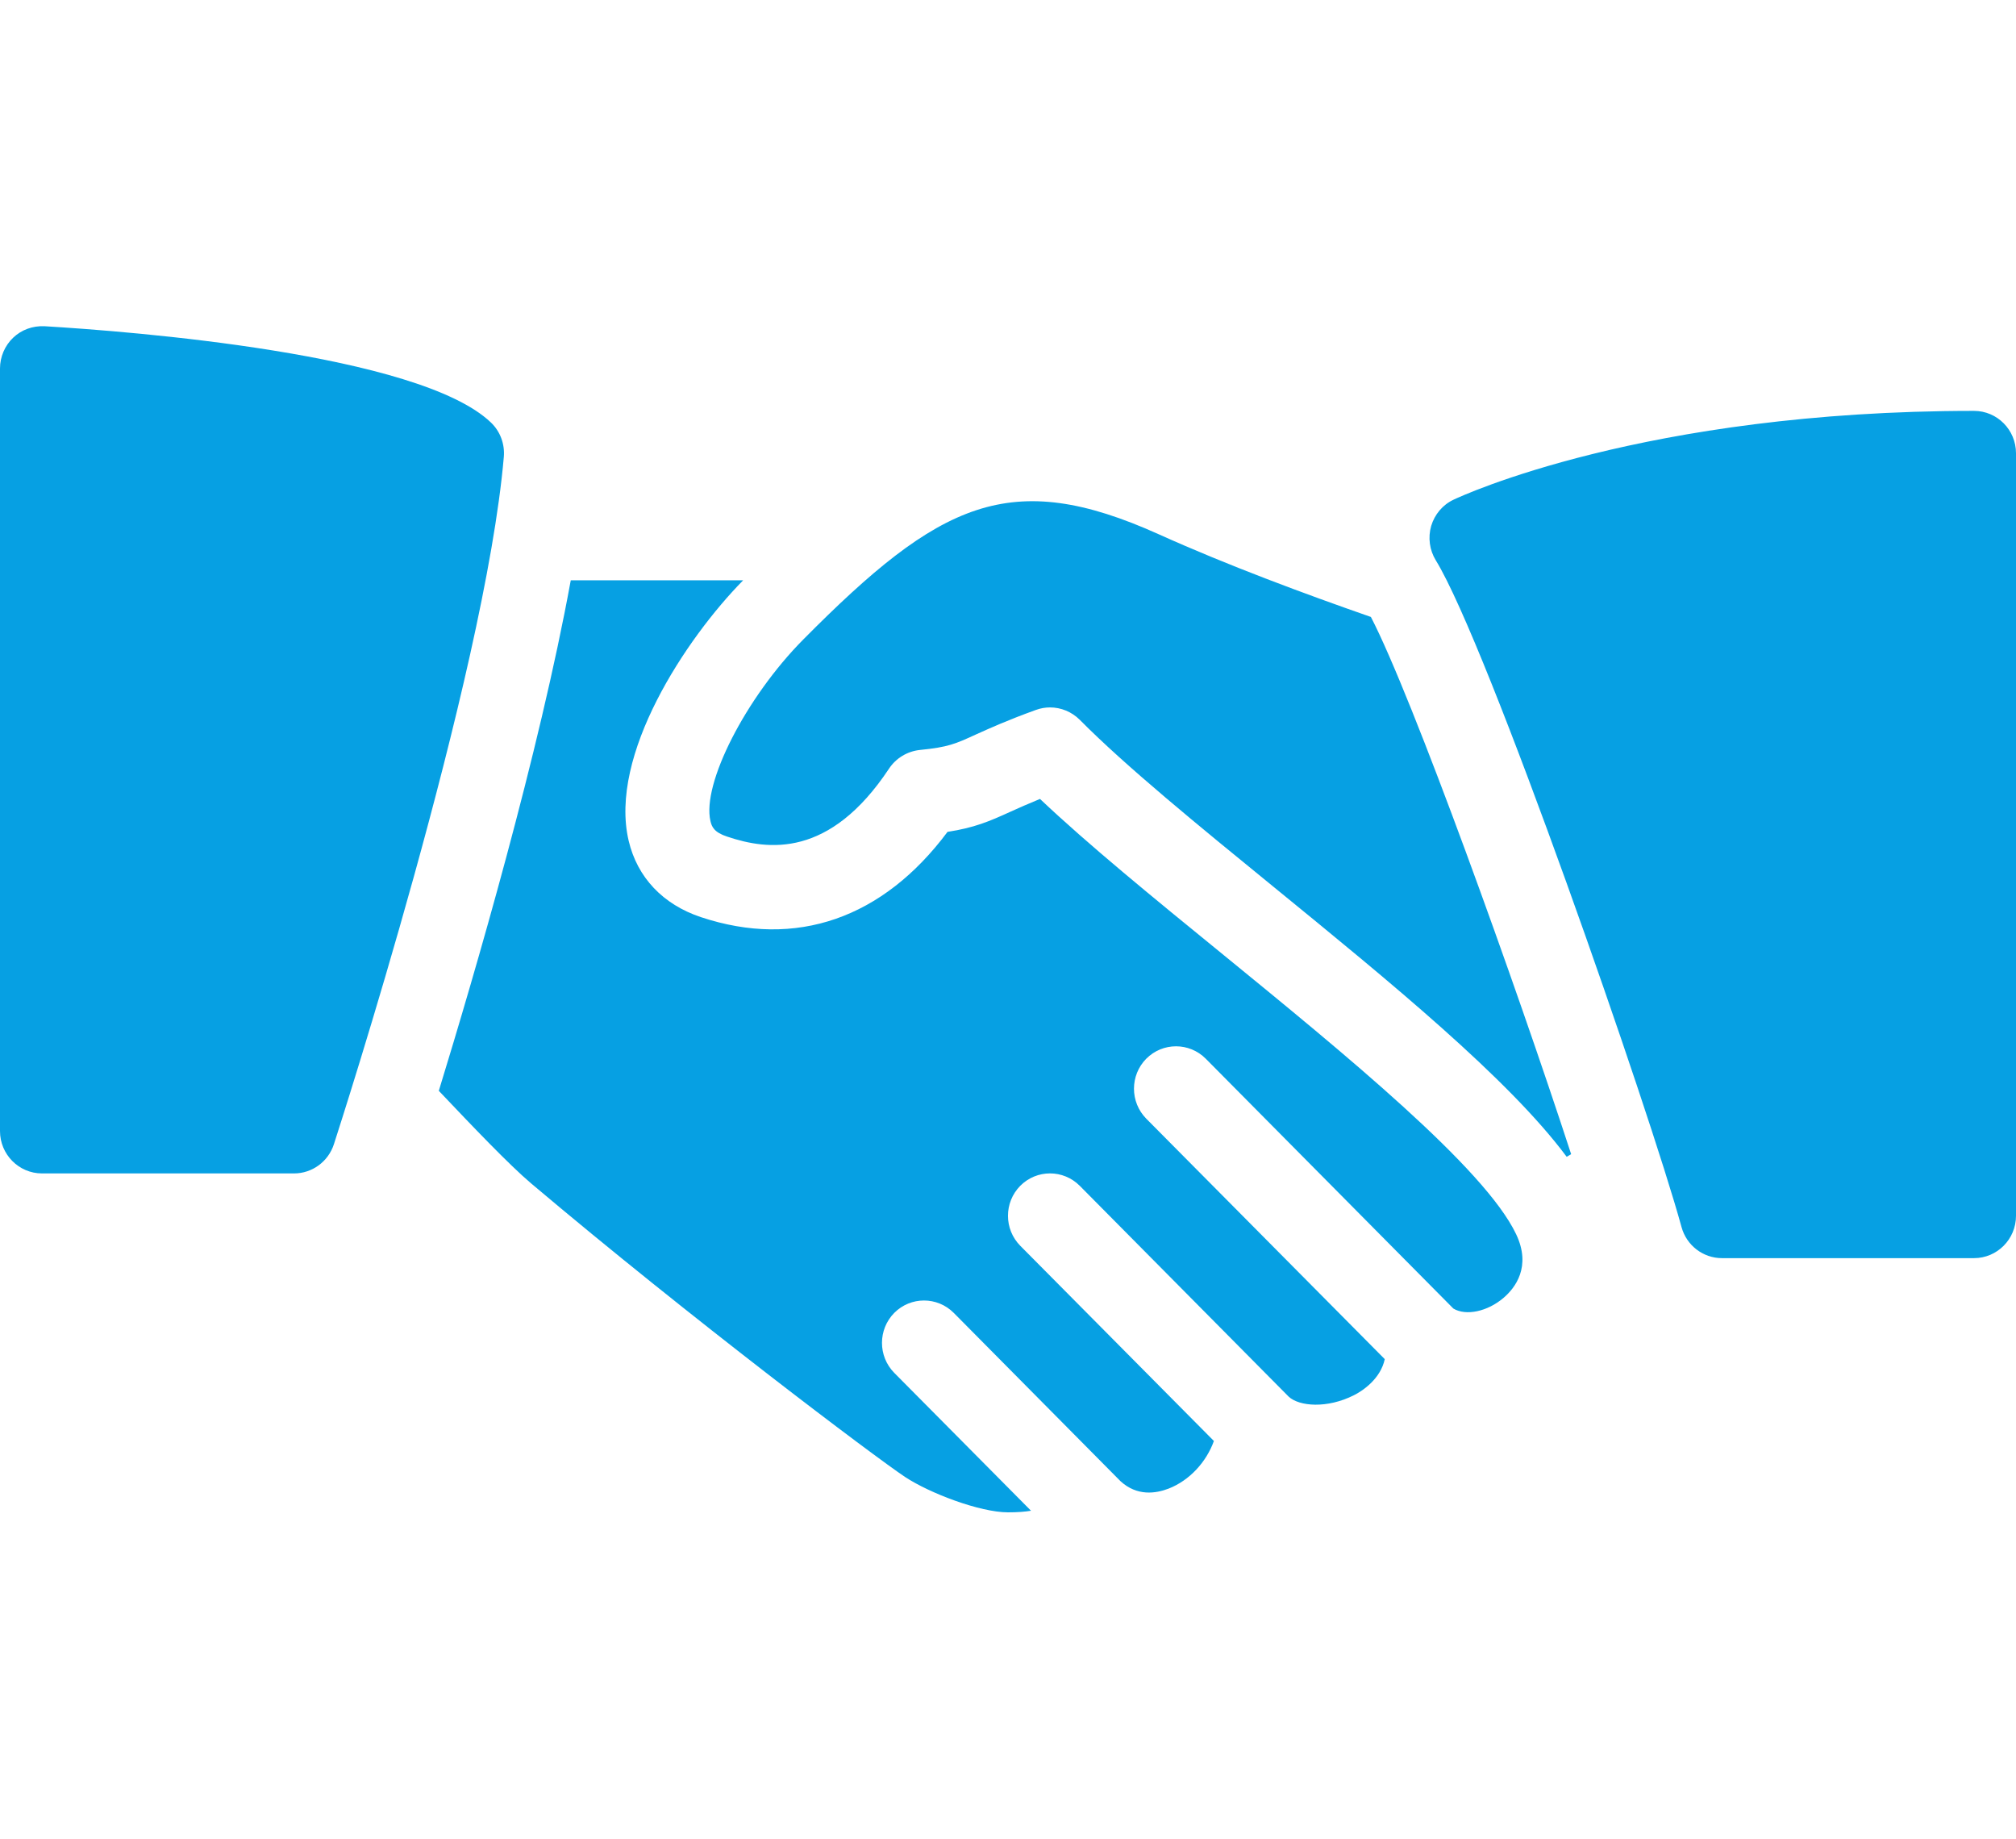
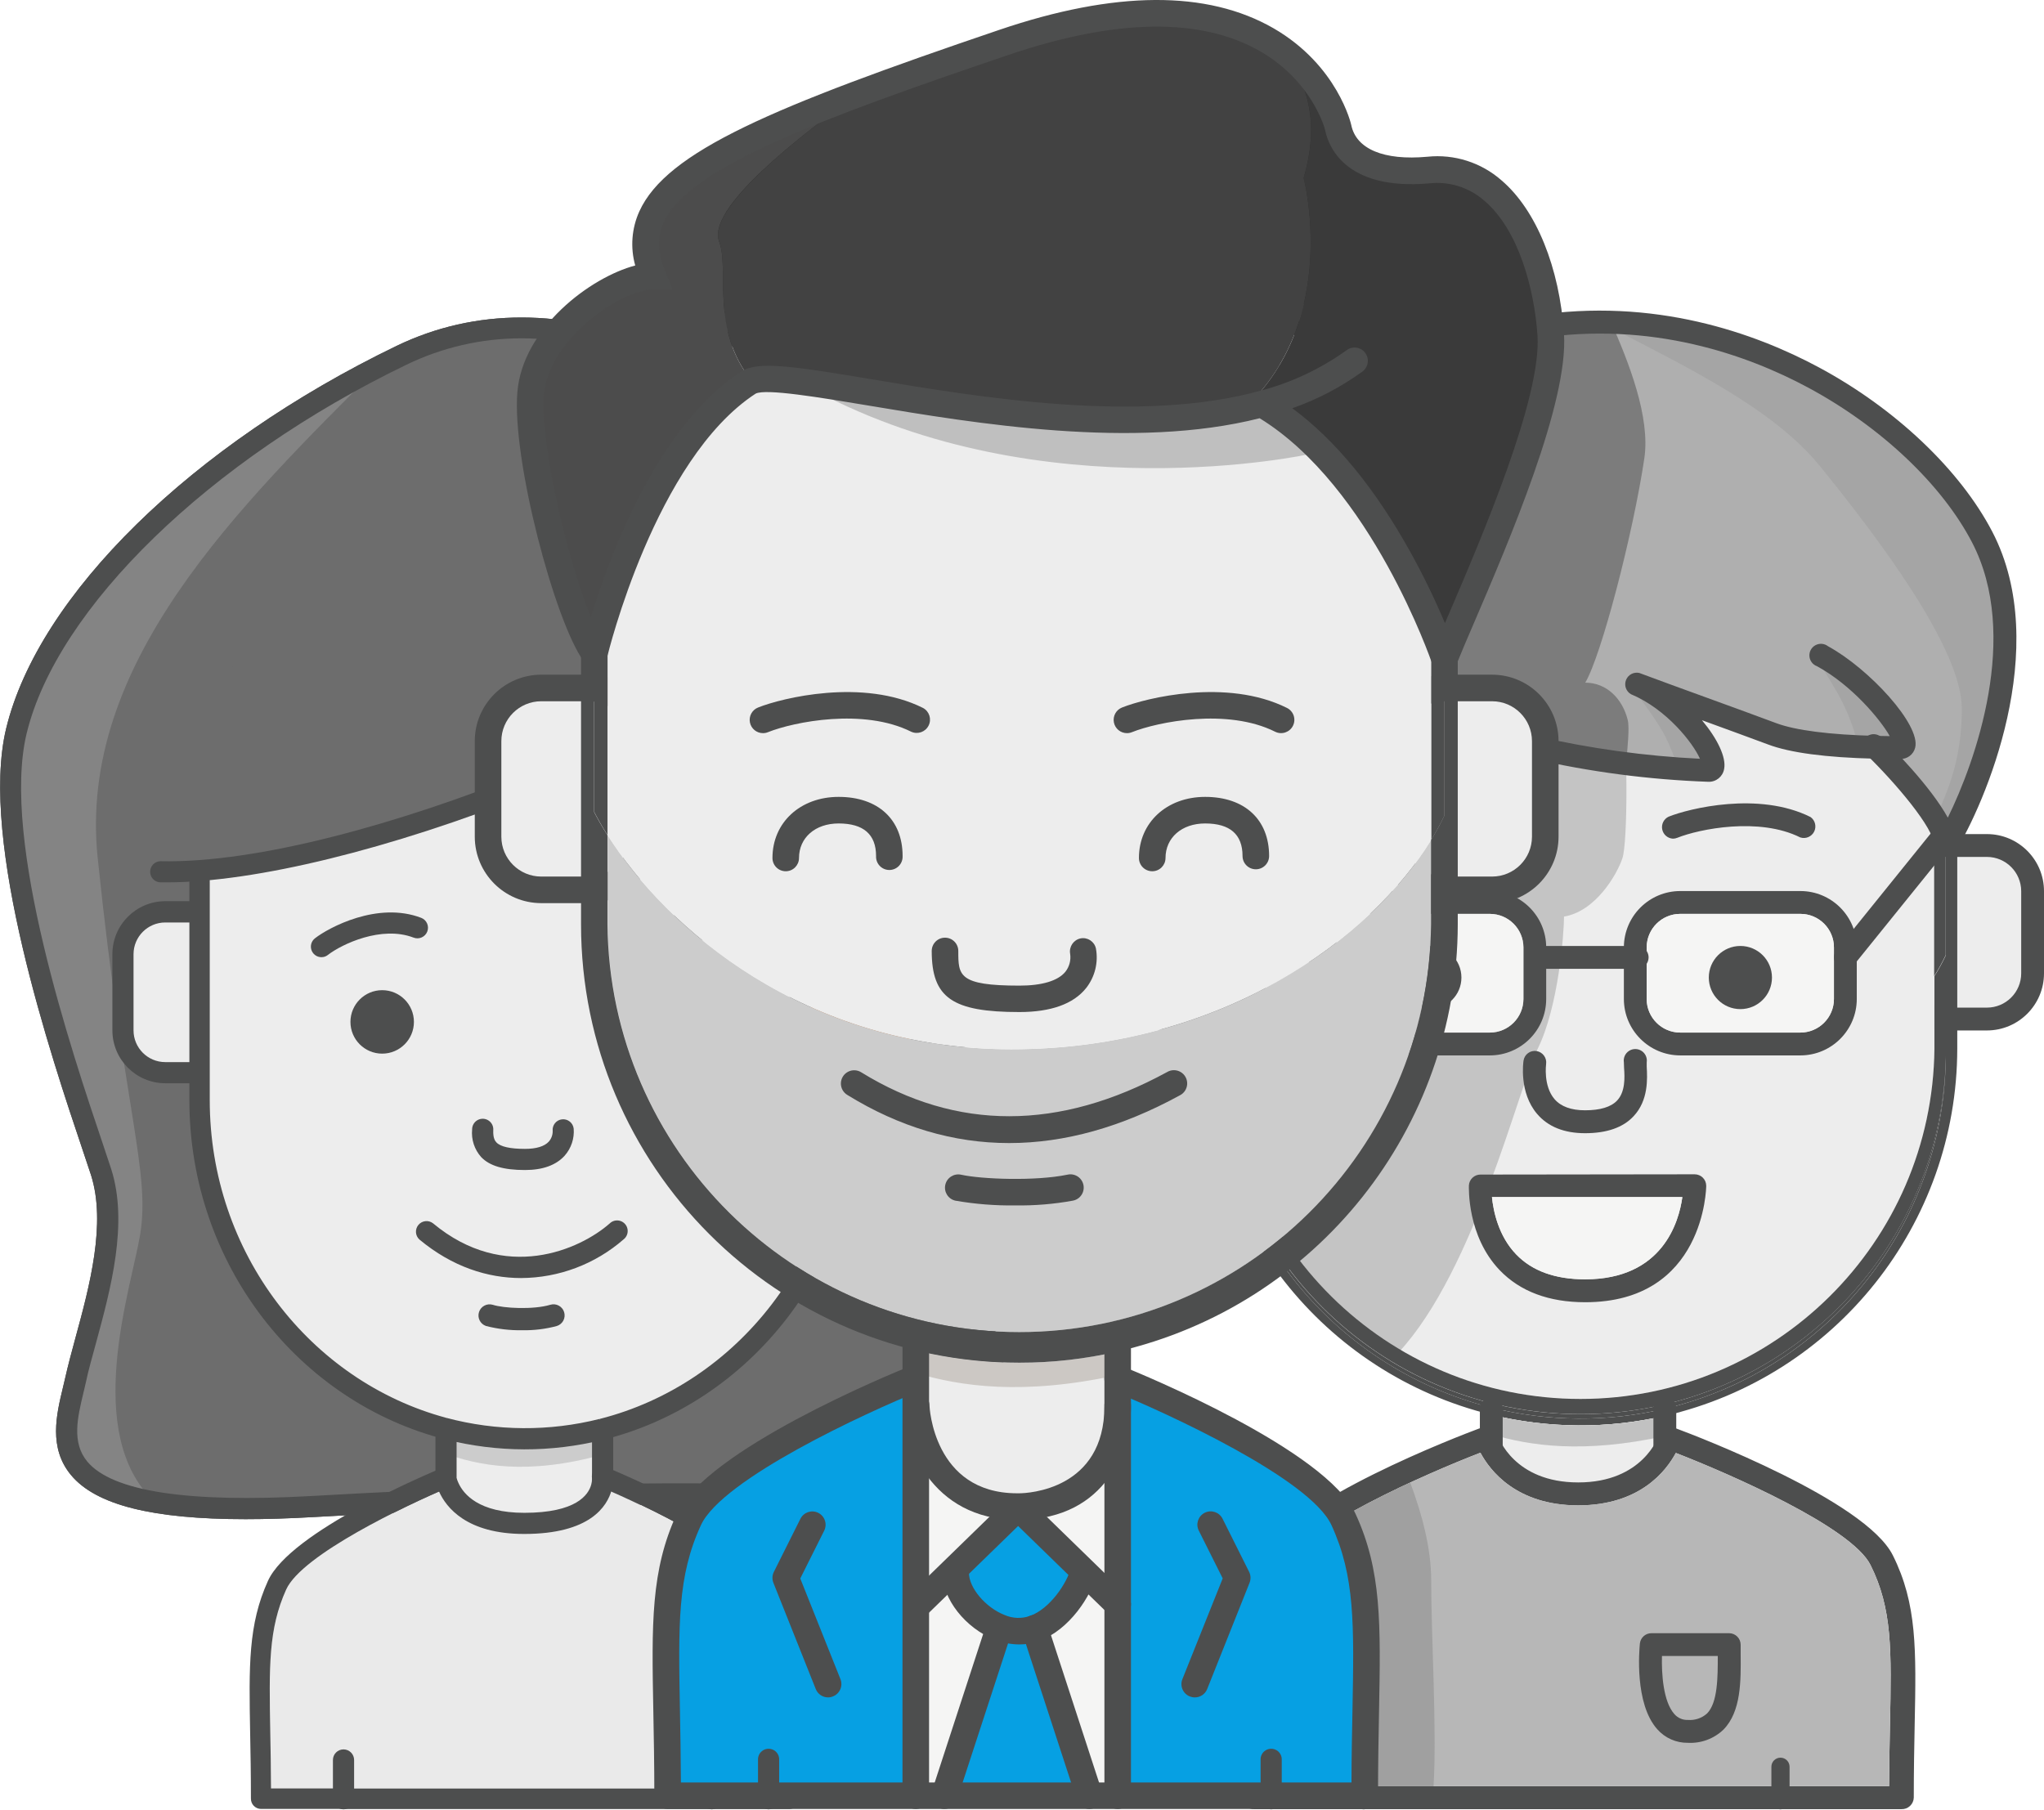
- <svg xmlns="http://www.w3.org/2000/svg" width="68px" height="62px" viewBox="0 0 68 40" version="1.1">
-   <defs />
-   <g id="Page-1" stroke="none" stroke-width="1" fill="none" fill-rule="evenodd">
-     <g id="wunder_landingpage_desktop_03" transform="translate(-1028, -1024)" fill="#06A0E3">
-       <g id="Benifits" transform="translate(234, 1001)">
-         <g id="Help-Nature" transform="translate(682, 23)">
-           <path d="M128.558,3.247 C128.873,3.547 129.031,3.976 128.994,4.407 C128.351,11.836 123.469,26.948 123.263,27.585 C123.073,28.174 122.529,28.571 121.917,28.571 L113.417,28.571 C112.635,28.571 112,27.931 112,27.142 L112,1.427 C112,1.033 112.162,0.656 112.445,0.387 C112.728,0.119 113.099,-0.016 113.502,0.001 C116.42,0.176 126.13,0.927 128.558,3.247 Z M158.24,9.805 C159.631,12.476 163.139,22.228 164.995,27.922 L164.845,28.011 C162.889,25.379 158.875,22.102 154.973,18.919 C152.398,16.819 149.967,14.836 148.42,13.273 C148.148,13.002 147.785,12.856 147.417,12.856 C147.255,12.856 147.094,12.885 146.938,12.942 C145.98,13.288 145.391,13.556 144.926,13.765 C144.221,14.088 143.983,14.196 143.025,14.291 C142.606,14.336 142.223,14.565 141.988,14.919 C139.985,17.939 137.914,17.679 136.528,17.213 C136.083,17.068 136.007,16.876 135.964,16.691 C135.667,15.436 137.16,12.516 139.095,10.565 C143.699,5.922 146.074,4.759 151.089,7.019 C153.409,8.065 156.016,9.03 158.24,9.805 Z M178.583,2.856 C179.365,2.856 180,3.496 180,4.284 L180,30 C180,30.788 179.365,31.428 178.583,31.428 L170.083,31.428 C169.446,31.428 168.888,31 168.718,30.38 C167.664,26.528 162.181,10.739 160.43,7.896 C160.218,7.55 160.161,7.127 160.274,6.736 C160.391,6.347 160.662,6.022 161.031,5.85 C161.289,5.727 167.46,2.856 178.583,2.856 Z M163.139,30.62 C163.663,31.72 163.102,32.437 162.717,32.765 C162.175,33.231 161.447,33.383 161.022,33.128 L152.67,24.702 C152.114,24.145 151.219,24.145 150.664,24.702 C150.111,25.262 150.111,26.165 150.664,26.725 L158.708,34.834 C158.569,35.491 157.974,35.897 157.673,36.048 C156.767,36.508 155.823,36.428 155.469,36.1 L148.42,28.988 C147.864,28.431 146.969,28.431 146.414,28.988 C145.861,29.548 145.861,30.451 146.414,31.011 L152.945,37.594 C152.69,38.303 152.126,38.923 151.417,39.2 C150.984,39.366 150.355,39.463 149.794,38.949 L144.17,33.274 C143.614,32.717 142.719,32.717 142.164,33.274 C141.611,33.834 141.611,34.737 142.164,35.297 L146.776,39.946 C146.578,39.98 146.326,40 146,40 C145.056,40 143.359,39.357 142.526,38.806 C141.535,38.149 135.298,33.454 129.912,28.905 C129.179,28.285 127.929,26.974 126.801,25.785 C128.023,21.808 130.184,14.413 131.252,8.57 L137.066,8.57 C135.134,10.533 132.525,14.468 133.205,17.353 C133.496,18.588 134.361,19.502 135.641,19.928 C138.851,20.996 141.781,19.974 143.96,17.053 C144.861,16.913 145.351,16.708 146.088,16.371 C146.354,16.251 146.666,16.111 147.079,15.942 C148.7,17.476 150.887,19.262 153.191,21.139 C157.356,24.539 162.079,28.391 163.139,30.62 Z" id="Combined-Shape" />
-         </g>
-       </g>
+ <svg xmlns="http://www.w3.org/2000/svg" viewBox="0 0 530.7 469.82">
+   <defs>
+     <style>.cls-1{fill:#4d4e4e;}.cls-2{fill:#ededed;}.cls-3{fill:#c1c1c1;}.cls-4{fill:#b7b7b7;}.cls-5{fill:#f5f5f4;}.cls-6{fill:#a0a0a0;}.cls-7{fill:#c4c4c4;}.cls-8{fill:#afafaf;}.cls-9{fill:#a5a5a5;}.cls-10{fill:#7c7c7c;}.cls-11{fill:#3a3a3a;}.cls-12{fill:#434343;}.cls-13{fill:#6d6d6d;}.cls-14{fill:#848484;}.cls-15{fill:#eaeaea;}.cls-16{fill:#ccc;}.cls-17{fill:#8e5b38;}.cls-18{fill:#9e6740;}.cls-19{fill:#06a0e3;}.cls-20{fill:#30302f;}.cls-21{fill:#ccc8c4;}.cls-22{fill:#bfbfbf;}.cls-23{fill:#4c4c4c;}.cls-24{fill:#424242;}</style>
+   </defs>
+   <g id="Layer_2" data-name="Layer 2">
+     <g id="Layer_1-2" data-name="Layer 1">
+       <path class="cls-1" d="M432.29,367.64a97.89,97.89,0,0,1-45.06-.28v-1.85a95.42,95.42,0,0,0,45.06.28Z" />
+       <path class="cls-2" d="M432.29,373.69v6.13c0,7.43-3.88,22.16-22,22.41h-.57c-18.4-.05-22.44-17.1-22.44-22.53h-.1V367.36a97.89,97.89,0,0,0,45.06.28Z" />
+       <path class="cls-3" d="M410.35,370.13a97.31,97.31,0,0,1-23.12-2.77v5.06c9.86,3,23.85,5.09,45.06.46v-5.24A96.83,96.83,0,0,1,410.35,370.13Z" />
+       <path class="cls-2" d="M527.74,231.41v21.34a11.89,11.89,0,0,1-11.86,11.85H505.21a11.89,11.89,0,0,1-11.86-11.85V231.41a11.9,11.9,0,0,1,11.86-11.87h10.67A11.9,11.9,0,0,1,527.74,231.41Z" />
+       <path class="cls-1" d="M515.88,267.57H505.21a14.84,14.84,0,0,1-14.82-14.82V231.41a14.84,14.84,0,0,1,14.82-14.83h10.67a14.83,14.83,0,0,1,14.82,14.83v21.34A14.83,14.83,0,0,1,515.88,267.57Zm-10.67-45.06a8.9,8.9,0,0,0-8.89,8.9v21.34a8.9,8.9,0,0,0,8.89,8.89h10.67a8.9,8.9,0,0,0,8.9-8.89V231.41a8.91,8.91,0,0,0-8.9-8.9Z" />
+       <path class="cls-2" d="M475.33,143.3a91.9,91.9,0,0,0-156.87,65v64a91.9,91.9,0,0,0,183.79,0v-64A91.32,91.32,0,0,0,475.33,143.3Z" />
+       <path class="cls-1" d="M434.36,217.77a3,3,0,0,1-1.1-5.72c5.28-2.11,23.37-6.62,36.82.1a3,3,0,0,1-2.66,5.3c-10.64-5.32-26.13-2.23-31.95.1A2.93,2.93,0,0,1,434.36,217.77Z" />
+       <path class="cls-1" d="M491.46,403.87c6.29,12.61,6.06,24.47,5.66,44.09-.11,5.51-.23,11.74-.23,18.81a3.09,3.09,0,0,1-3.22,3h-168a3.08,3.08,0,0,1-3.21-3c0-7.07-.12-13.3-.24-18.81-.39-19.62-.63-31.48,5.67-44.09C335,389.6,379,372.81,384,370.94a3.52,3.52,0,0,1,1.63-.18,3,3,0,0,1,3.25,2c.18.53,4.27,12.17,20.89,12.17,16.84,0,20.85-12,20.89-12.16a3,3,0,0,1,3.18-2,3.42,3.42,0,0,1,1.48.19C440.3,372.81,484.34,389.6,491.46,403.87Zm-.75,44c.4-19.42.62-30.12-5.06-41.5-4.86-9.76-36.27-23.55-50.54-29.09-2.49,4.65-9.34,13.61-25.35,13.61s-22.93-9.06-25.39-13.67c-14.18,5.48-45.82,19.35-50.71,29.15-5.68,11.38-5.45,22.08-5.06,41.5.09,4.74.2,10,.22,15.95H490.48C490.51,457.9,490.61,452.6,490.71,447.86Z" />
+       <path class="cls-4" d="M485.65,406.36c5.68,11.38,5.46,22.08,5.06,41.5-.1,4.74-.2,10-.23,15.95H328.82c0-5.91-.13-11.21-.22-15.95-.39-19.42-.62-30.12,5.06-41.5,4.89-9.8,36.53-23.67,50.71-29.15,2.46,4.61,9.31,13.67,25.39,13.67s22.86-9,25.35-13.61C449.38,382.81,480.79,396.6,485.65,406.36Z" />
+       <path class="cls-1" d="M438.22,452.54a10.38,10.38,0,0,1-7.9-3.49c-6-6.66-4.7-20.73-4.54-22.31a3,3,0,0,1,3-2.66h20.16a3,3,0,0,1,3,3c0,.76,0,1.55,0,2.36.07,7,.15,15-4.48,19.69A12.39,12.39,0,0,1,438.22,452.54ZM431.51,430c-.13,4.55.31,11.84,3.22,15.08a4.4,4.4,0,0,0,3.49,1.52,6.65,6.65,0,0,0,5-1.68C446,442.11,446,435.5,446,430Z" />
+       <path class="cls-1" d="M462.28,469.82a2.36,2.36,0,0,1-2.36-2.36v-8.7a2.36,2.36,0,0,1,4.72,0v8.7A2.36,2.36,0,0,1,462.28,469.82Z" />
+       <path class="cls-1" d="M482.09,246v13.4a14.66,14.66,0,0,1-14.64,14.65H436.26a14.66,14.66,0,0,1-14.64-14.65V246a14.65,14.65,0,0,1,14.64-14.63h31.19A14.65,14.65,0,0,1,482.09,246Zm-5.93,13.4V246a8.71,8.71,0,0,0-8.71-8.7H436.26a8.72,8.72,0,0,0-8.72,8.7v13.4a8.73,8.73,0,0,0,8.72,8.72h31.19A8.73,8.73,0,0,0,476.16,259.44Z" />
+       <path class="cls-5" d="M476.16,246v13.4a8.73,8.73,0,0,1-8.71,8.72H436.26a8.73,8.73,0,0,1-8.72-8.72V246a8.72,8.72,0,0,1,8.72-8.7h31.19A8.71,8.71,0,0,1,476.16,246Z" />
+       <path class="cls-1" d="M479.12,251.56a3,3,0,0,1-2.3-4.83l26.08-32.31a3,3,0,0,1,4.62,3.73l-26.09,32.31A3,3,0,0,1,479.12,251.56Z" />
+       <path class="cls-1" d="M432.29,378.54a3,3,0,0,1-3-3V365.39a3,3,0,0,1,5.93,0v10.19A3,3,0,0,1,432.29,378.54Z" />
+       <path class="cls-1" d="M387.23,378.54a3,3,0,0,1-3-3V365.39a3,3,0,0,1,5.93,0v10.19A3,3,0,0,1,387.23,378.54Z" />
+       <path class="cls-6" d="M371.59,410.4c0-8.49-2.4-17.24-5.44-25.44-14,6.47-29.22,14.84-32.49,21.4-5.68,11.38-5.45,22.08-5.06,41.5.09,4.74.2,10,.22,15.95H372.2C373.1,449.61,371.59,424.71,371.59,410.4Z" />
+       <path class="cls-7" d="M406.08,238c8.27-1.38,13.79-11,15.17-15.18s1.38-30.35,0-35.86-5.52-8.28-11-8.28c4.14-6.9,12.41-41.36,15.34-61a91.87,91.87,0,0,0-107.09,90.62v64a91.94,91.94,0,0,0,44.69,78.81c19.77-21.33,31.14-68.9,36-78.67C404.7,261.41,406.08,242.1,406.08,238Z" />
+       <rect class="cls-1" x="443.67" y="245.63" width="16.4" height="16.4" rx="8.2" ry="8.2" />
+       <path class="cls-1" d="M411.54,294.25c-5.42,0-9.61-1.68-12.44-5-4.75-5.54-3.59-13.52-3.53-13.85a2.94,2.94,0,0,1,3.38-2.48,3,3,0,0,1,2.48,3.38s-.79,5.67,2.19,9.11c1.66,1.92,4.32,2.89,7.92,2.89,3.93,0,6.73-.85,8.31-2.52,2.16-2.28,2-6,1.82-8.46,0-.57-.05-1.07-.05-1.47a3,3,0,1,1,5.93,0c0,.31,0,.7,0,1.14.17,3.06.48,8.74-3.43,12.87C421.41,292.78,417.17,294.25,411.54,294.25Z" />
+       <path class="cls-1" d="M440,304.92a3,3,0,0,1,3,3c0,.3-.35,30.22-31.42,30.22-9.44,0-16.9-2.8-22.2-8.32-8.51-8.88-8-21.5-8-22a3,3,0,0,1,3-2.83Zm-3.2,5.92H387.37c.37,3.66,1.68,10.1,6.29,14.88,4.13,4.3,10.14,6.47,17.88,6.47C431.64,332.19,435.9,317.35,436.8,310.84Z" />
+       <path class="cls-5" d="M387.37,310.84H436.8c-.9,6.51-5.16,21.35-25.26,21.35-7.74,0-13.75-2.17-17.88-6.47C389.05,320.94,387.74,314.5,387.37,310.84Z" />
+       <path class="cls-1" d="M424.58,251.56H398.36a3,3,0,0,1,0-5.93h26.22a3,3,0,1,1,0,5.93Z" />
+       <path class="cls-1" d="M401.45,246v13.4a14.65,14.65,0,0,1-14.63,14.65H355.63A14.66,14.66,0,0,1,341,259.44V246a14.65,14.65,0,0,1,14.64-14.63h31.19A14.64,14.64,0,0,1,401.45,246Zm-5.91,13.4V246a8.72,8.72,0,0,0-8.72-8.7H355.63a8.71,8.71,0,0,0-8.71,8.7v13.4a8.73,8.73,0,0,0,8.71,8.72h31.19A8.73,8.73,0,0,0,395.54,259.44Z" />
+       <path class="cls-5" d="M395.54,246v13.4a8.73,8.73,0,0,1-8.72,8.72H355.63a8.73,8.73,0,0,1-8.71-8.72V246a8.71,8.71,0,0,1,8.71-8.7h31.19A8.72,8.72,0,0,1,395.54,246Z" />
+       <rect class="cls-1" x="363.04" y="245.63" width="16.4" height="16.4" rx="8.2" ry="8.2" />
+       <path class="cls-1" d="M353.14,217.77a3,3,0,0,1-1.1-5.72c5.28-2.11,23.37-6.62,36.81.1a3,3,0,1,1-2.65,5.3c-10.64-5.32-26.13-2.23-32,.1A2.84,2.84,0,0,1,353.14,217.77Z" />
+       <path class="cls-1" d="M318.46,272.31a91.9,91.9,0,0,0,183.79,0V253.47a52.57,52.57,0,0,0,3-5.46v24.3a94.86,94.86,0,0,1-189.72.05V247.27c.86,1.66,1.85,3.38,3,5.14Z" />
+       <path class="cls-1" d="M432.29,365.79a95.42,95.42,0,0,1-45.06-.28,94.9,94.9,0,0,1-71.74-92v-1.14a94.86,94.86,0,0,0,189.72-.05v1.19A94.87,94.87,0,0,1,432.29,365.79Z" />
+       <path class="cls-1" d="M508.18,272.31a98,98,0,0,1-75.89,95.33v-1.85a94.87,94.87,0,0,0,72.92-92.29V208.28a94.86,94.86,0,1,0-189.72,0V273.5a94.9,94.9,0,0,0,71.74,92v1.85a98,98,0,0,1-74.7-95.05v-64a97.83,97.83,0,0,1,195.65,0Z" />
+       <path class="cls-1" d="M475.33,143.3a91.9,91.9,0,0,0-156.87,65v44.13c-1.12-1.76-2.11-3.48-3-5.14v-39a94.86,94.86,0,1,1,189.72,0V248a52.57,52.57,0,0,1-3,5.46V208.28A91.32,91.32,0,0,0,475.33,143.3Z" />
+       <path class="cls-8" d="M486.84,194c-7.81-.19-19.77-.89-26.69-3.48-9.48-3.56-26.08-9.49-35.57-13.05,14.23,5.93,23.72,22.53,19,22.53a238.08,238.08,0,0,1-45.05-5.93c-13-3.05-36-13.22-54.89-23.56h0c-13.37.17-21,23.57-28.11,50.83-13-13-19-48.81-15.41-67.58C306,122.91,345.14,93.27,398.5,85s100.78,24.9,116.2,54.54-3.56,70.55-9.49,80C505.21,211.84,486.84,194,486.84,194Z" />
+       <path class="cls-9" d="M514.7,139.51c-13.76-26.45-53-55.7-99.19-55.81,23.19,11.93,44.94,22.47,57.09,37.43,15.42,19,36.76,47.43,36.76,62.84,0,12.54-3.14,20.37-6.86,28.6,1.63,2.65,2.71,5.11,2.71,7C511.14,210.06,530.11,169.15,514.7,139.51Z" />
+       <path class="cls-9" d="M492.76,188.72c-1.18-1.19-4.74-7.12-7.11-9.49s-14.23-8.3-14.23-8.3c1.18,1.19,5.93,9.49,5.93,9.49a53.55,53.55,0,0,1,5.16,13.41c1.54.07,3,.12,4.33.15,0,0,1.33,1.29,3.26,3.32l2.66-2.65S494,189.9,492.76,188.72Z" />
+       <path class="cls-9" d="M424,179.23c2.37,2.37,7.11,9.49,8.3,11.86a59.52,59.52,0,0,1,3.41,8.45c.15,1,6.47.54,6.47.54l2-1.88L443,192.27,437,185.16l-8.3-5.93Z" />
+       <path class="cls-10" d="M411.59,177.26c4.14-6.9,12.42-38.63,15.34-58.24,1.61-10.76-4.12-25.1-8.61-35.3A108.64,108.64,0,0,0,398.5,85c-53.36,8.3-92.49,37.94-98.42,68.77-3.62,18.77,2.37,54.54,15.41,67.58,7.12-27.26,14.74-50.66,28.11-50.83h0c18.88,10.34,41.91,20.51,54.89,23.56a231.57,231.57,0,0,0,23.69,4.2c.44-4.44.92-9.43.44-11.33C421.25,181.4,417.11,177.26,411.59,177.26Z" />
+       <path class="cls-1" d="M443.55,203a243.24,243.24,0,0,1-45.73-6c-12.47-2.93-35.35-12.74-55.64-23.85a3,3,0,0,1,2.85-5.2c19.87,10.88,42.13,20.46,54.14,23.28a243.47,243.47,0,0,0,42.2,5.79c-1.78-4.08-8.69-12.92-17.93-16.77a3,3,0,0,1,2.18-5.51c4.73,1.77,11.35,4.18,17.76,6.51s13.06,4.75,17.81,6.53c5,1.87,13.88,3,25.73,3.3l3.73.06c-2.39-4.26-9.82-13.2-18.87-18.14a3,3,0,1,1,2.84-5.2c10.64,5.8,24.14,20.41,22.63,26.35a3.87,3.87,0,0,1-3.9,2.93c-1.27,0-3.65,0-6.58-.08-12.68-.3-22-1.54-27.66-3.67-4.6-1.72-11-4.05-17.22-6.32,4,4.78,6.36,9.65,5.76,12.66A4,4,0,0,1,443.55,203Z" />
+       <path class="cls-1" d="M315.49,224.29a3,3,0,0,1-2.09-.87C300,210,293.24,173.56,297.17,153.18c3.07-16,14.65-31.84,32.61-44.69C348.28,95.25,371.88,86.1,398,82c31.57-4.91,57.77,4.55,74.19,13.36,19.86,10.65,36.72,26.63,45.1,42.74,15.66,30.13-2.14,71-9.61,83a3,3,0,0,1-5.47-1.57c0-4.45-10.22-16.39-17.47-23.44a3,3,0,1,1,4.13-4.25c2.44,2.37,12.25,12.16,16.86,20.47,7.17-14.59,18.85-47.31,6.3-71.45-7.85-15.1-23.8-30.15-42.65-40.26C453.8,92.24,428.9,83.24,399,87.89c-49.69,7.73-90.05,35.66-96,66.41-3.22,16.72,1.43,46.12,11.13,60.63,6.88-25.49,14.69-47.22,29.44-47.4l.05,5.93c-11.62.14-19.13,25.17-25.25,48.61a2.94,2.94,0,0,1-2.09,2.11A3,3,0,0,1,315.49,224.29Z" />
+       <path class="cls-11" d="M255.88,186.62c4.39,38.16-12.09,97.51-13.19,116.59s25.27,54.06,12.09,67.84-56,17-67,17c0,0-31.87-1.06-106.59,3.18s-64.83-18-61.54-32.86,12.09-37.1,6.6-54.06S-3.45,221.6,4.24,189.8s45.05-71,100-97.52,111,28.62,114.29,38.16C232.8,130.44,251.48,148.46,255.88,186.62Z" />
+       <path class="cls-12" d="M36.36,320.73c2.76-16.55-4.14-31.73-11-98-5.23-50.27,36.44-91,73.11-127.62-51.76,26.41-86.77,64-94.19,94.64-7.69,31.8,16.48,97.51,22,114.47s-3.3,39.22-6.6,54.06C17.13,369.54,10.9,385,40.14,390,21.24,372.24,34.06,334.52,36.36,320.73Z" />
+       <path class="cls-1" d="M63.78,394.47c-24.31,0-38.88-3.71-45.32-11.43-5.9-7.07-3.81-15.74-2.13-22.71.21-.88.42-1.75.61-2.59.72-3.23,1.68-6.76,2.69-10.5,3.59-13.16,8-29.55,4-42.12-.54-1.67-1.26-3.82-2.12-6.36-8.09-24-27-80.19-19.91-109.61C10,154.49,49.78,115.49,103,89.8c20.4-9.83,43.72-9.81,67.46.07,25.78,10.72,45.15,30,49.76,37.89,16.14,1.36,34.07,21.4,38.35,58.54,3.05,26.49-3.74,62.7-8.7,89.14-2.22,11.84-4.14,22.07-4.48,27.93-.41,7.12,3.63,17.41,7.54,27.35,6.32,16.11,12.86,32.76,3.79,42.23-14.15,14.79-58,17.81-69,17.81h-.09c-.32,0-32.66-1-106.35,3.17Q71.82,394.47,63.78,394.47ZM135.44,87.85a68.35,68.35,0,0,0-30,6.9c-51,24.62-90.63,63.07-98.52,95.69C.17,218.32,18.75,273.46,26.69,297c.86,2.57,1.59,4.74,2.14,6.43,4.58,14.12-.12,31.38-3.89,45.25-1,3.68-2,7.15-2.64,10.25-.19.87-.41,1.77-.63,2.69-1.53,6.37-3.12,12.95,1,17.9,6.47,7.75,26.1,10.76,58.32,8.93,72.63-4.12,105.31-3.23,106.79-3.19,13.29,0,53.25-3.83,65-16.11,6.64-6.93.75-21.92-4.94-36.42-4.31-11-8.38-21.35-7.9-29.67.36-6.22,2.21-16.11,4.56-28.64,4.89-26.09,11.59-61.82,8.64-87.49-3-26.05-16.16-53.74-34.63-53.74h-2l-.64-1.86c-1.67-4.83-21.19-25.43-47.53-36.39C157,90.21,146,87.85,135.44,87.85Z" />
+       <path class="cls-13" d="M255.88,186.62c4.39,38.16-12.09,97.51-13.19,116.59s25.27,54.06,12.09,67.84-56,17-67,17c0,0-31.87-1.06-106.59,3.18s-64.83-18-61.54-32.86,12.09-37.1,6.6-54.06S-3.45,221.6,4.24,189.8s45.05-71,100-97.52,111,28.62,114.29,38.16C232.8,130.44,251.48,148.46,255.88,186.62Z" />
+       <path class="cls-14" d="M36.36,320.73c2.76-16.55-4.14-31.73-11-98-5.23-50.27,36.44-91,73.11-127.62-51.76,26.41-86.77,64-94.19,94.64-7.69,31.8,16.48,97.51,22,114.47s-3.3,39.22-6.6,54.06C17.13,369.54,10.9,385,40.14,390,21.24,372.24,34.06,334.52,36.36,320.73Z" />
+       <path class="cls-1" d="M63.78,394.47c-24.31,0-38.88-3.71-45.32-11.43-5.9-7.07-3.81-15.74-2.13-22.71.21-.88.42-1.75.61-2.59.72-3.23,1.68-6.76,2.69-10.5,3.59-13.16,8-29.55,4-42.12-.54-1.67-1.26-3.82-2.12-6.36-8.09-24-27-80.19-19.91-109.61C10,154.49,49.78,115.49,103,89.8c20.4-9.83,43.72-9.81,67.46.07,25.78,10.72,45.15,30,49.76,37.89,16.14,1.36,34.07,21.4,38.35,58.54,3.05,26.49-3.74,62.7-8.7,89.14-2.22,11.84-4.14,22.07-4.48,27.93-.41,7.12,3.63,17.41,7.54,27.35,6.32,16.11,12.86,32.76,3.79,42.23-14.15,14.79-58,17.81-69,17.81h-.09c-.32,0-32.66-1-106.35,3.17Q71.82,394.47,63.78,394.47ZM135.44,87.85a68.35,68.35,0,0,0-30,6.9c-51,24.62-90.63,63.07-98.52,95.69C.17,218.32,18.75,273.46,26.69,297c.86,2.57,1.59,4.74,2.14,6.43,4.58,14.12-.12,31.38-3.89,45.25-1,3.68-2,7.15-2.64,10.25-.19.87-.41,1.77-.63,2.69-1.53,6.37-3.12,12.95,1,17.9,6.47,7.75,26.1,10.76,58.32,8.93,72.63-4.12,105.31-3.23,106.79-3.19,13.29,0,53.25-3.83,65-16.11,6.64-6.93.75-21.92-4.94-36.42-4.31-11-8.38-21.35-7.9-29.67.36-6.22,2.21-16.11,4.56-28.64,4.89-26.09,11.59-61.82,8.64-87.49-3-26.05-16.16-53.74-34.63-53.74h-2l-.64-1.86c-1.67-4.83-21.19-25.43-47.53-36.39C157,90.21,146,87.85,135.44,87.85Z" />
+       <path class="cls-2" d="M63.79,247.77v19.78a11,11,0,0,1-11,11H42.91a11,11,0,0,1-11-11V247.77a11,11,0,0,1,11-11H52.8A11,11,0,0,1,63.79,247.77Z" />
+       <path class="cls-1" d="M52.8,281.28H42.91a13.75,13.75,0,0,1-13.73-13.73V247.77A13.76,13.76,0,0,1,42.91,234H52.8a13.76,13.76,0,0,1,13.74,13.74v19.78A13.75,13.75,0,0,1,52.8,281.28Zm-9.89-41.75a8.25,8.25,0,0,0-8.24,8.24v19.78a8.25,8.25,0,0,0,8.24,8.24H52.8A8.25,8.25,0,0,0,61,267.55V247.77a8.25,8.25,0,0,0-8.24-8.24Z" />
+       <path class="cls-2" d="M221.26,226.34v59.34c0,48.55-38,87.91-84.95,87.91s-84.94-39.36-84.94-87.91V226.34c0-48.54,38-87.9,84.94-87.9a83.3,83.3,0,0,1,60.07,25.74A89.21,89.21,0,0,1,221.26,226.34Z" />
+       <path class="cls-1" d="M135.3,331.86c-8.66,0-17.86-2.89-26.4-10a2.75,2.75,0,0,1,3.52-4.22c18.68,15.56,38.17,6.83,45.87.05a2.75,2.75,0,1,1,3.63,4.12A40.77,40.77,0,0,1,135.3,331.86Z" />
+       <path class="cls-1" d="M136.31,303.81c-5.55,0-9.17-1.06-11.37-3.35a9.42,9.42,0,0,1-2.36-7.19,2.75,2.75,0,1,1,5.49.21c-.08,2,.44,2.76.83,3.17,1.06,1.11,3.56,1.67,7.41,1.67,2.94,0,5.08-.66,6.19-1.9a4.06,4.06,0,0,0,1-2.73,2.74,2.74,0,0,1,5.45-.63,9.46,9.46,0,0,1-2.32,7C144.39,302.55,140.93,303.81,136.31,303.81Z" />
+       <rect class="cls-1" x="90.99" y="257.11" width="16.48" height="16.48" rx="8.24" ry="8.24" />
+       <rect class="cls-1" x="166.26" y="257.11" width="16.48" height="16.48" rx="2.76" ry="2.76" />
+       <path class="cls-1" d="M161.8,246.12a2.75,2.75,0,0,1-1.23-5.2c4-2,17.8-6.32,28.09.13a2.75,2.75,0,1,1-2.92,4.65c-7.54-4.73-18.55-1.95-22.71.13A2.68,2.68,0,0,1,161.8,246.12Z" />
+       <path class="cls-1" d="M84,248.49a2.74,2.74,0,0,1-2.21-4.86c3.55-2.76,16.25-9.64,27.58-5.3a2.75,2.75,0,1,1-2,5.13c-8.3-3.18-18.57,1.66-22.25,4.51A2.72,2.72,0,0,1,84,248.49Z" />
+       <path class="cls-1" d="M223.46,226.34v59.34c0,42.79-28.65,78.75-67,88.21v-2.62l-.71-2.84c35.8-9.09,62.45-42.75,62.45-82.75V226.34a86.32,86.32,0,0,0-24-60.21,79.77,79.77,0,0,0-57.89-24.95c-45.13,0-81.85,38.21-81.85,85.16v59.34c0,39.62,26.14,73,61.42,82.48l-.11,3.11v2.52c-38.16-9.63-66.6-45.48-66.6-88.11V226.34c0-50,39.1-90.65,87.14-90.65a85,85,0,0,1,61.62,26.55A92,92,0,0,1,223.46,226.34Z" />
+       <path class="cls-1" d="M203.11,410.53c5.13,11.34,4.93,22,4.61,39.64-.08,5-.19,10.56-.19,16.9a2.65,2.65,0,0,1-2.62,2.67H184.79v-5.33h17.52c0-5.31.11-10.06.18-14.34.32-17.46.5-27.08-4.13-37.31-4.09-9-31.12-21.9-42.23-26.57a8.65,8.65,0,0,0,.3-2.16v-3.29a2.55,2.55,0,0,1,.85.19C161.35,382.6,197.3,397.7,203.11,410.53Z" />
+       <path class="cls-15" d="M89.19,464.41H70.37c0-5.31-.11-10.06-.19-14.34-.32-17.46-.49-27.08,4.13-37.31,4.08-9,31.05-21.86,42.19-26.54,1.51,3.35,6.13,9.35,19.6,9.35,15.08,0,19.06-5.73,20-9.38,11.11,4.67,38.14,17.55,42.23,26.57,4.63,10.23,4.45,19.85,4.13,37.31-.07,4.28-.16,9-.18,14.34H89.19Z" />
+       <polygon class="cls-1" points="184.79 467.07 184.79 469.74 89.19 469.74 89.19 467.07 89.19 464.41 184.79 464.41 184.79 467.07" />
+       <path class="cls-1" d="M153.87,382.4a2.65,2.65,0,0,1,2.56-1.66V384a8.65,8.65,0,0,1-.3,2.16l-.81-.33A2.67,2.67,0,0,1,153.87,382.4Z" />
+       <path class="cls-2" d="M156.43,373.89v6.85a2.66,2.66,0,0,0-1.11,5.12l.81.33c-1,3.65-4.95,9.38-20,9.38-13.47,0-18.09-6-19.6-9.35l.85-.36c1.35-.54.89-2.09.36-3.46s-.88-1.88-1.94-1.6v-7a83.92,83.92,0,0,0,40.66.1Z" />
+       <path class="cls-1" d="M117.71,382.4c.53,1.37,1,2.92-.36,3.46l-.85.36a8.88,8.88,0,0,1-.73-2.19V380.8C116.83,380.52,117.22,381.17,117.71,382.4Z" />
+       <path class="cls-16" d="M136.23,374.53A71.22,71.22,0,0,1,115,371.3v5.89c9.06,3.45,21.91,5.93,41.39.54v-6.09A71.39,71.39,0,0,1,136.23,374.53Z" />
+       <path class="cls-1" d="M115.77,384a8.88,8.88,0,0,0,.73,2.19c-11.14,4.68-38.11,17.53-42.19,26.54-4.62,10.23-4.45,19.85-4.13,37.31.08,4.28.17,9,.19,14.34H89.19v5.33H67.76a2.64,2.64,0,0,1-2.61-2.67c0-6.34-.1-11.94-.2-16.9-.32-17.65-.52-28.3,4.62-39.64,5.81-12.83,41.75-27.93,45.83-29.6a3.3,3.3,0,0,1,.37-.13Z" />
+       <path class="cls-1" d="M89.19,469.82a2.75,2.75,0,0,1-2.75-2.75V457a2.75,2.75,0,0,1,5.5,0v10.12A2.75,2.75,0,0,1,89.19,469.82Z" />
+       <path class="cls-1" d="M184.79,469.82a2.75,2.75,0,0,1-2.75-2.75V457a2.75,2.75,0,0,1,5.5,0v10.12A2.75,2.75,0,0,1,184.79,469.82Z" />
+       <path class="cls-1" d="M136.1,398.31c-14.92,0-20.25-6.87-22.1-11a11.12,11.12,0,0,1-.94-2.92l0-.4V371.27a2.75,2.75,0,1,1,5.49,0v12.48a7,7,0,0,0,.48,1.32c1.31,2.9,5.27,7.75,17.1,7.75,13.41,0,16.64-4.6,17.38-7.34a5.63,5.63,0,0,0,.2-1.45V371.27a2.75,2.75,0,0,1,5.5,0V384a11.38,11.38,0,0,1-.39,2.86C157.64,391.17,153.18,398.31,136.1,398.31Z" />
+       <path class="cls-13" d="M135.19,132.39c-50,0-90.56,41.79-90.84,93.45,45.93-5.4,128.56-25.32,161.53-62.23C191.14,153,154.54,132.39,135.19,132.39Z" />
+       <path class="cls-1" d="M43.45,229.11l-1.91,0a2.75,2.75,0,0,1,.06-5.49h.06c50.56,1.12,147.67-41.4,167.08-63.88a2.75,2.75,0,1,1,4.16,3.59c-10.42,12.07-39.15,28.41-75,42.65C101.28,220.53,66.19,229.11,43.45,229.11Z" />
+       <path class="cls-1" d="M156.43,371.27v2.62a83.92,83.92,0,0,1-40.66-.1v-2.52l.11-3.11a79.29,79.29,0,0,0,39.84.27Z" />
+       <path class="cls-1" d="M135.59,345.41a35,35,0,0,1-9.43-1.11,2.89,2.89,0,0,1,1.77-5.5c2.83.92,10.54,1.32,14.95,0a2.88,2.88,0,1,1,1.67,5.52A32.17,32.17,0,0,1,135.59,345.41Z" />
+       <path class="cls-17" d="M326.17,231.41v21.34a11.89,11.89,0,0,1-11.86,11.85H303.64a11.89,11.89,0,0,1-11.86-11.85V231.41a11.9,11.9,0,0,1,11.86-11.87h10.67A11.9,11.9,0,0,1,326.17,231.41Z" />
+       <path class="cls-1" d="M314.31,267.57H303.64a14.83,14.83,0,0,1-14.82-14.82V231.41a14.83,14.83,0,0,1,14.82-14.83h10.67a14.84,14.84,0,0,1,14.82,14.83v21.34A14.84,14.84,0,0,1,314.31,267.57Zm-10.67-45.06a8.91,8.91,0,0,0-8.9,8.9v21.34a8.9,8.9,0,0,0,8.9,8.89h10.67a8.9,8.9,0,0,0,8.89-8.89V231.41a8.9,8.9,0,0,0-8.89-8.9Z" />
+       <path class="cls-1" d="M343.59,173.46a3,3,0,0,1-1.42-.37c-7.93-4.34-18.82-10.73-25.63-16.5a3,3,0,0,1,3.83-4.52c5,4.25,13.78,9.87,24.65,15.82a3,3,0,0,1-1.43,5.57Z" />
+       <path class="cls-1" d="M354.06,469.82a2.75,2.75,0,0,1-2.75-2.75V457a2.75,2.75,0,0,1,5.5,0v10.12A2.75,2.75,0,0,1,354.06,469.82Z" />
+       <path class="cls-1" d="M342.77,251.56a3,3,0,0,1-2.31-1.1l-26.09-32.31a3,3,0,0,1,4.62-3.73l26.08,32.31a3,3,0,0,1-2.3,4.83Z" />
+       <path class="cls-18" d="M239.61,247.77v19.78a11,11,0,0,1-11,11h-9.89a11,11,0,0,1-11-11V247.77a11,11,0,0,1,11-11h9.89A11,11,0,0,1,239.61,247.77Z" />
+       <path class="cls-1" d="M228.62,281.28h-9.89A13.75,13.75,0,0,1,205,267.55V247.77A13.76,13.76,0,0,1,218.73,234h9.89a13.76,13.76,0,0,1,13.73,13.74v19.78A13.75,13.75,0,0,1,228.62,281.28Zm-9.89-41.75a8.25,8.25,0,0,0-8.24,8.24v19.78a8.25,8.25,0,0,0,8.24,8.24h9.89a8.25,8.25,0,0,0,8.24-8.24V247.77a8.25,8.25,0,0,0-8.24-8.24Z" />
+       <path class="cls-2" d="M166.73,192.44v24.83a13.84,13.84,0,0,1-13.8,13.79H140.52a13.84,13.84,0,0,1-13.8-13.79V192.44a13.83,13.83,0,0,1,13.8-13.8h12.41A13.83,13.83,0,0,1,166.73,192.44Z" />
+       <path class="cls-1" d="M152.93,234.51H140.52a17.27,17.27,0,0,1-17.25-17.24V192.44a17.27,17.27,0,0,1,17.25-17.25h12.41a17.27,17.27,0,0,1,17.25,17.25v24.83A17.27,17.27,0,0,1,152.93,234.51Zm-12.41-52.42a10.36,10.36,0,0,0-10.35,10.35v24.83a10.36,10.36,0,0,0,10.35,10.34h12.41a10.36,10.36,0,0,0,10.35-10.34V192.44a10.36,10.36,0,0,0-10.35-10.35Z" />
+       <path class="cls-2" d="M401.25,192.44v24.83a13.84,13.84,0,0,1-13.8,13.79H375a13.84,13.84,0,0,1-13.8-13.79V192.44a13.83,13.83,0,0,1,13.8-13.8h12.41A13.83,13.83,0,0,1,401.25,192.44Z" />
+       <path class="cls-1" d="M387.45,234.51H375a17.27,17.27,0,0,1-17.25-17.24V192.44A17.27,17.27,0,0,1,375,175.19h12.41a17.27,17.27,0,0,1,17.25,17.25v24.83A17.27,17.27,0,0,1,387.45,234.51ZM375,182.09a10.36,10.36,0,0,0-10.35,10.35v24.83A10.36,10.36,0,0,0,375,227.61h12.41a10.36,10.36,0,0,0,10.35-10.34V192.44a10.36,10.36,0,0,0-10.35-10.35Z" />
+       <path class="cls-5" d="M290.2,416.61v49.66h-7.36l-14.19-43.5c6.44-2.35,11.45-9.89,12.72-14.76Z" />
+       <path class="cls-5" d="M290.2,365.11v51.5l-8.83-8.6-16.7-16.23v-.6C285.68,390.89,290.2,373.76,290.2,365.11Z" />
+       <path class="cls-2" d="M290.2,358v7.13c0,8.65-4.52,25.78-25.54,26.07a5.33,5.33,0,0,1-.57,0H264c-21.41-.06-26.12-19.9-26.12-26.21h-.11V350.61a113.72,113.72,0,0,0,52.43.33Z" />
+       <path class="cls-19" d="M268.65,422.77l14.19,43.5H245.19l14.2-43.5.11-.28a14.51,14.51,0,0,0,5.17,1A11.46,11.46,0,0,0,268.65,422.77Z" />
+       <path class="cls-19" d="M264.67,391.78,281.37,408c-1.27,4.87-6.28,12.41-12.72,14.76a11.46,11.46,0,0,1-4,.74,14.51,14.51,0,0,1-5.17-1c-6.23-2.43-11.38-8.72-11.38-14.16l-.57-.58,16.43-16,0-.58h.09a5.33,5.33,0,0,0,.57,0Z" />
+       <path class="cls-5" d="M264,391.2l0,.58-16.43,16-9.09,8.86h-.69V365h.11C237.88,371.3,242.59,391.14,264,391.2Z" />
+       <path class="cls-5" d="M259.5,422.49l-.11.28-14.2,43.5h-7.42V416.61h.69l9.09-8.86.57.58C248.12,413.77,253.27,420.06,259.5,422.49Z" />
+       <path class="cls-19" d="M237.77,416.61v49.66H173.38c0-37.25-2.76-53.8,5.51-71.73C186.21,378.7,237.52,358,237.52,358h.25v58.63Z" />
+       <path class="cls-1" d="M340.27,89.93a106.91,106.91,0,0,0-182.51,75.6v51.35c-1.3-2.06-2.46-4.06-3.45-6V165.53a110.37,110.37,0,0,1,220.73,0v46.23a64.47,64.47,0,0,1-3.45,6.35V165.53A106.23,106.23,0,0,0,340.27,89.93Z" />
+       <path class="cls-20" d="M169.49,71.72C159.83,48.27,187.42,35.86,260.54,11s86.37,19.36,86.91,22.07c1.38,6.9,8.27,12.41,23.45,11,20.65-1.87,30.35,22.08,31.73,42.77S380.55,157.08,375,171.05c0,0-15.87-47.07-46.56-65.61l-.21-.73c-50.64,14.06-124.83-11.31-133.95-5.39-27.59,17.93-40,70.35-40,70.35-7.13-9.85-17.93-51-16.55-67.6S159.83,71.72,169.49,71.72Z" />
+       <path class="cls-21" d="M264.67,353.84a113.09,113.09,0,0,1-26.9-3.23v5.89c11.47,3.45,27.75,5.93,52.43.53v-6.09A112.51,112.51,0,0,1,264.67,353.84Z" />
+       <path class="cls-1" d="M199.55,469.82a2.75,2.75,0,0,1-2.74-2.75V457a2.75,2.75,0,1,1,5.49,0v10.12A2.75,2.75,0,0,1,199.55,469.82Z" />
+       <path class="cls-19" d="M348.83,394.54c8.27,17.93,5.51,34.48,5.51,71.73H290.2V358S341.51,378.7,348.83,394.54Z" />
+       <path class="cls-1" d="M290.2,469.72a3.44,3.44,0,0,1-3.45-3.45V347.87a3.45,3.45,0,1,1,6.89,0v118.4A3.44,3.44,0,0,1,290.2,469.72Z" />
+       <path class="cls-1" d="M237.77,469.72a3.45,3.45,0,0,1-3.45-3.45V347.87a3.45,3.45,0,0,1,6.9,0v118.4A3.44,3.44,0,0,1,237.77,469.72Z" />
+       <path class="cls-1" d="M310.2,440.75a3.39,3.39,0,0,1-1.28-.25A3.44,3.44,0,0,1,307,436l10.46-26.15-6.21-12.41a3.45,3.45,0,0,1,6.17-3.09l6.9,13.8a3.47,3.47,0,0,1,.12,2.82l-11,27.59A3.44,3.44,0,0,1,310.2,440.75Z" />
+       <path class="cls-1" d="M215,440.75a3.44,3.44,0,0,1-3.2-2.17l-11-27.59a3.47,3.47,0,0,1,.12-2.82l6.9-13.8a3.45,3.45,0,0,1,6.17,3.09l-6.21,12.41L218.21,436a3.44,3.44,0,0,1-1.92,4.48A3.39,3.39,0,0,1,215,440.75Z" />
+       <path class="cls-1" d="M264.09,394.65c-22.43-.06-29.66-20-29.66-29.66a3.45,3.45,0,0,1,6.9,0c0,.22,1,22.7,22.68,22.76h.6c2.27,0,22.14-.93,22.14-22.62a3.45,3.45,0,1,1,6.89,0c0,10.8-6.07,29.16-28.84,29.52Z" />
+       <path class="cls-1" d="M290.2,420.06a3.46,3.46,0,0,1-2.41-1l-25.52-24.83a3.45,3.45,0,1,1,4.81-4.95l25.52,24.84a3.45,3.45,0,0,1-2.4,5.92Z" />
+       <path class="cls-1" d="M238.46,420.06a3.45,3.45,0,0,1-2.4-5.92l25.52-24.84a3.45,3.45,0,0,1,4.81,4.95l-25.52,24.83A3.46,3.46,0,0,1,238.46,420.06Z" />
+       <path class="cls-1" d="M264.67,427a17.81,17.81,0,0,1-6.42-1.25c-7.62-3-13.58-10.6-13.58-17.37a3.45,3.45,0,1,1,6.9,0c0,3.92,4.29,9,9.18,10.94a9.06,9.06,0,0,0,6.7.27c5.23-1.92,9.57-8.55,10.58-12.4a3.45,3.45,0,0,1,6.67,1.74c-1.39,5.37-6.93,14.23-14.87,17.13A14.66,14.66,0,0,1,264.67,427Z" />
+       <path class="cls-1" d="M282.84,469.72a3.45,3.45,0,0,1-3.28-2.38l-14.19-43.49a3.45,3.45,0,1,1,6.56-2.14l14.19,43.49a3.45,3.45,0,0,1-2.21,4.35A3.28,3.28,0,0,1,282.84,469.72Z" />
+       <path class="cls-1" d="M245.19,469.72a3.37,3.37,0,0,1-1.07-.17,3.45,3.45,0,0,1-2.2-4.35l14.19-43.49a3.45,3.45,0,1,1,6.56,2.14l-14.2,43.49A3.44,3.44,0,0,1,245.19,469.72Z" />
+       <path class="cls-16" d="M371.59,218.11V240a106.92,106.92,0,0,1-213.83,0V216.88C173,241,208.9,272.45,262.6,272.45,317.39,272.45,356.05,243.48,371.59,218.11Z" />
+       <path class="cls-2" d="M371.59,165.53v52.58c-15.54,25.37-54.2,54.34-109,54.34-53.7,0-89.58-31.48-104.84-55.57V165.53a106.92,106.92,0,0,1,213.83,0Z" />
+       <path class="cls-1" d="M345.16,85.05a113.82,113.82,0,0,0-194.3,80.48V240A113.83,113.83,0,0,0,264.67,353.84a112.51,112.51,0,0,0,25.53-2.9A114,114,0,0,0,378.49,240v-74.5A113.14,113.14,0,0,0,345.16,85.05ZM375,211.76a64.47,64.47,0,0,1-3.45,6.35V240a106.92,106.92,0,0,1-213.83,0V216.88c-1.3-2.06-2.46-4.06-3.45-6V165.53a110.37,110.37,0,0,1,220.73,0Z" />
+       <path class="cls-1" d="M262,296.81c-14.43,0-28.45-4.15-41.94-12.46a3.45,3.45,0,1,1,3.62-5.87c24.67,15.18,51.36,15.15,79.31-.09a3.45,3.45,0,1,1,3.3,6.05C291.22,292.68,276.42,296.81,262,296.81Z" />
+       <path class="cls-1" d="M264.67,262.79c-17.44,0-22.76-3.71-22.76-15.86a3.45,3.45,0,1,1,6.9,0c0,6.34,0,9,15.86,9,5.87,0,10-1.24,11.93-3.58a6.08,6.08,0,0,0,1.25-4.68,3.47,3.47,0,0,1,2.69-4,3.41,3.41,0,0,1,4,2.6A12.86,12.86,0,0,1,282,256.56C278.71,260.69,272.87,262.79,264.67,262.79Z" />
+       <path class="cls-1" d="M198.11,190.37a3.45,3.45,0,0,1-1.28-6.66c6.14-2.45,27.19-7.7,42.83.12a3.45,3.45,0,0,1-3.08,6.17c-12.39-6.19-30.4-2.59-37.19.12A3.39,3.39,0,0,1,198.11,190.37Z" />
+       <path class="cls-1" d="M292.61,190.37a3.45,3.45,0,0,1-1.28-6.66c6.14-2.45,27.18-7.7,42.83.12a3.45,3.45,0,1,1-3.09,6.17c-12.38-6.19-30.4-2.59-37.18.12A3.39,3.39,0,0,1,292.61,190.37Z" />
+       <path class="cls-22" d="M339.86,117.94s-69,15.17-128.3-16.56,113.12-11,113.12-11l22.08,12.41Z" />
+       <path class="cls-1" d="M299.16,226.23a3.45,3.45,0,0,1-3.45-3.45c0-9.19,7.23-15.86,17.19-15.86,10.25,0,16.61,5.88,16.61,15.35a3.45,3.45,0,1,1-6.9,0c0-5.61-3.26-8.45-9.71-8.45-6.06,0-10.29,3.68-10.29,9A3.44,3.44,0,0,1,299.16,226.23Z" />
+       <path class="cls-1" d="M204,226.23a3.44,3.44,0,0,1-3.44-3.45c0-9.19,7.22-15.86,17.18-15.86,10.25,0,16.61,5.88,16.61,15.35a3.45,3.45,0,1,1-6.89,0c0-5.61-3.27-8.45-9.72-8.45-6.06,0-10.29,3.68-10.29,9A3.44,3.44,0,0,1,204,226.23Z" />
+       <path class="cls-1" d="M263.67,313a84.2,84.2,0,0,1-15.61-1.23,3.45,3.45,0,0,1,1.49-6.74c5.36,1.18,19.28,1.7,27.53,0a3.45,3.45,0,1,1,1.4,6.75A77.14,77.14,0,0,1,263.67,313Z" />
+       <path class="cls-23" d="M222.79,24.35c-44.72,16.79-61.07,28.51-53.3,47.37-9.66,0-30.35,13.8-31.73,30.35s9.42,57.75,16.55,67.6c0,0,12.42-52.42,40-70.35a3.59,3.59,0,0,1,.88-.41c-10.91-13.48-5.71-28.8-8.47-36.15S200.15,40.7,222.79,24.35Z" />
+       <path class="cls-24" d="M338.48,46.2c4.24-14.53,1-24.54-5.29-33.07C321,4,299.1-2.07,260.54,11c-14.32,4.86-26.86,9.24-37.75,13.32C200.15,40.7,184,55.55,186.73,62.76s-2.44,22.67,8.47,36.15c11.8-4,79.07,17.93,128.06,7C348.06,82.64,338.48,46.2,338.48,46.2Z" />
+       <path class="cls-11" d="M328.48,105.44C359.17,124,375,171.05,375,171.05c5.51-14,29-63.46,27.59-84.15S391.55,42.26,370.9,44.13c-15.18,1.38-22.07-4.13-23.45-11-.26-1.28-3.36-11.82-14.26-20,6.32,8.53,9.53,18.54,5.29,33.07,0,0,9.58,36.44-15.22,59.75,1.69-.37,3.37-.78,5-1.24Z" />
+       <path class="cls-1" d="M374.78,181.08l-3-8.93c-.16-.45-15.72-45.74-44.73-63.55-32.58,8.26-74,1.32-101.61-3.3-12.5-2.09-26.67-4.46-29.26-3.08-26.07,17-38.38,67.74-38.5,68.25l-1.74,7.32-4.41-6.1c-7.48-10.32-18.66-52.44-17.2-69.9,1.39-16.64,19-29.81,30.6-32.85A20.59,20.59,0,0,1,166,54.88c7.08-15.57,34.54-27.12,93.44-47.12,30.06-10.21,54-10.35,71.25-.4C347.34,17,350.8,32.27,350.83,32.43c1.26,6.28,8.46,9.3,19.76,8.27a25.18,25.18,0,0,1,19.27,6.14c9,7.68,15.06,22.57,16.21,39.83,1.19,17.84-14.24,53.81-23.46,75.29-1.83,4.25-3.4,7.92-4.37,10.36ZM335.53,106c11.21,8.28,21.53,20.86,30.75,37.51a189.75,189.75,0,0,1,8.88,18.29l1.11-2.58c8.38-19.54,24-55.92,22.92-72.11-.8-11.92-4.84-27.39-13.81-35a18.52,18.52,0,0,0-14.17-4.51c-22.24,2-26.4-10-27.15-13.8,0-.12-3.22-12.68-17-20.56-15.42-8.78-37.42-8.42-65.39,1.08-48.21,16.37-82.84,29.08-89.36,43.44-1.73,3.8-1.6,7.83.39,12.68l2,4.76h-5.15c-8.35,0-27.1,12.87-28.3,27.19-1.07,12.88,6,42.71,12.16,57.89,4.87-16,17.32-49.68,39.09-63.83,4.27-2.77,13.55-1.36,34.13,2.08,27.62,4.62,69.35,11.61,100.78,2.89A67.8,67.8,0,0,0,349.54,91a3.45,3.45,0,1,1,4.09,5.55A70.58,70.58,0,0,1,335.53,106Z" />
+       <path class="cls-1" d="M330.05,469.82a2.75,2.75,0,0,1-2.75-2.75V457a2.75,2.75,0,1,1,5.49,0v10.12A2.75,2.75,0,0,1,330.05,469.82Z" />
+       <path class="cls-1" d="M354.34,469.72h-181a3.44,3.44,0,0,1-3.45-3.45c0-8.21-.14-15.47-.26-21.87-.43-22.84-.68-36.63,6.09-51.31,7.67-16.6,55.09-36.14,60.47-38.31a3.45,3.45,0,0,1,2.59,6.4C224.89,366.8,187.55,384,182,396c-6.12,13.25-5.88,25.69-5.46,48.29.1,5.52.22,11.68.25,18.55H350.9c0-6.87.15-13,.25-18.55.42-22.6.66-35-5.46-48.29-5.52-12-42.86-29.18-56.79-34.8a3.45,3.45,0,0,1,2.59-6.4c5.38,2.17,52.8,21.71,60.47,38.31,6.77,14.68,6.52,28.47,6.09,51.31-.12,6.4-.26,13.66-.26,21.87A3.44,3.44,0,0,1,354.34,469.72Z" />
    </g>
  </g>
</svg>
